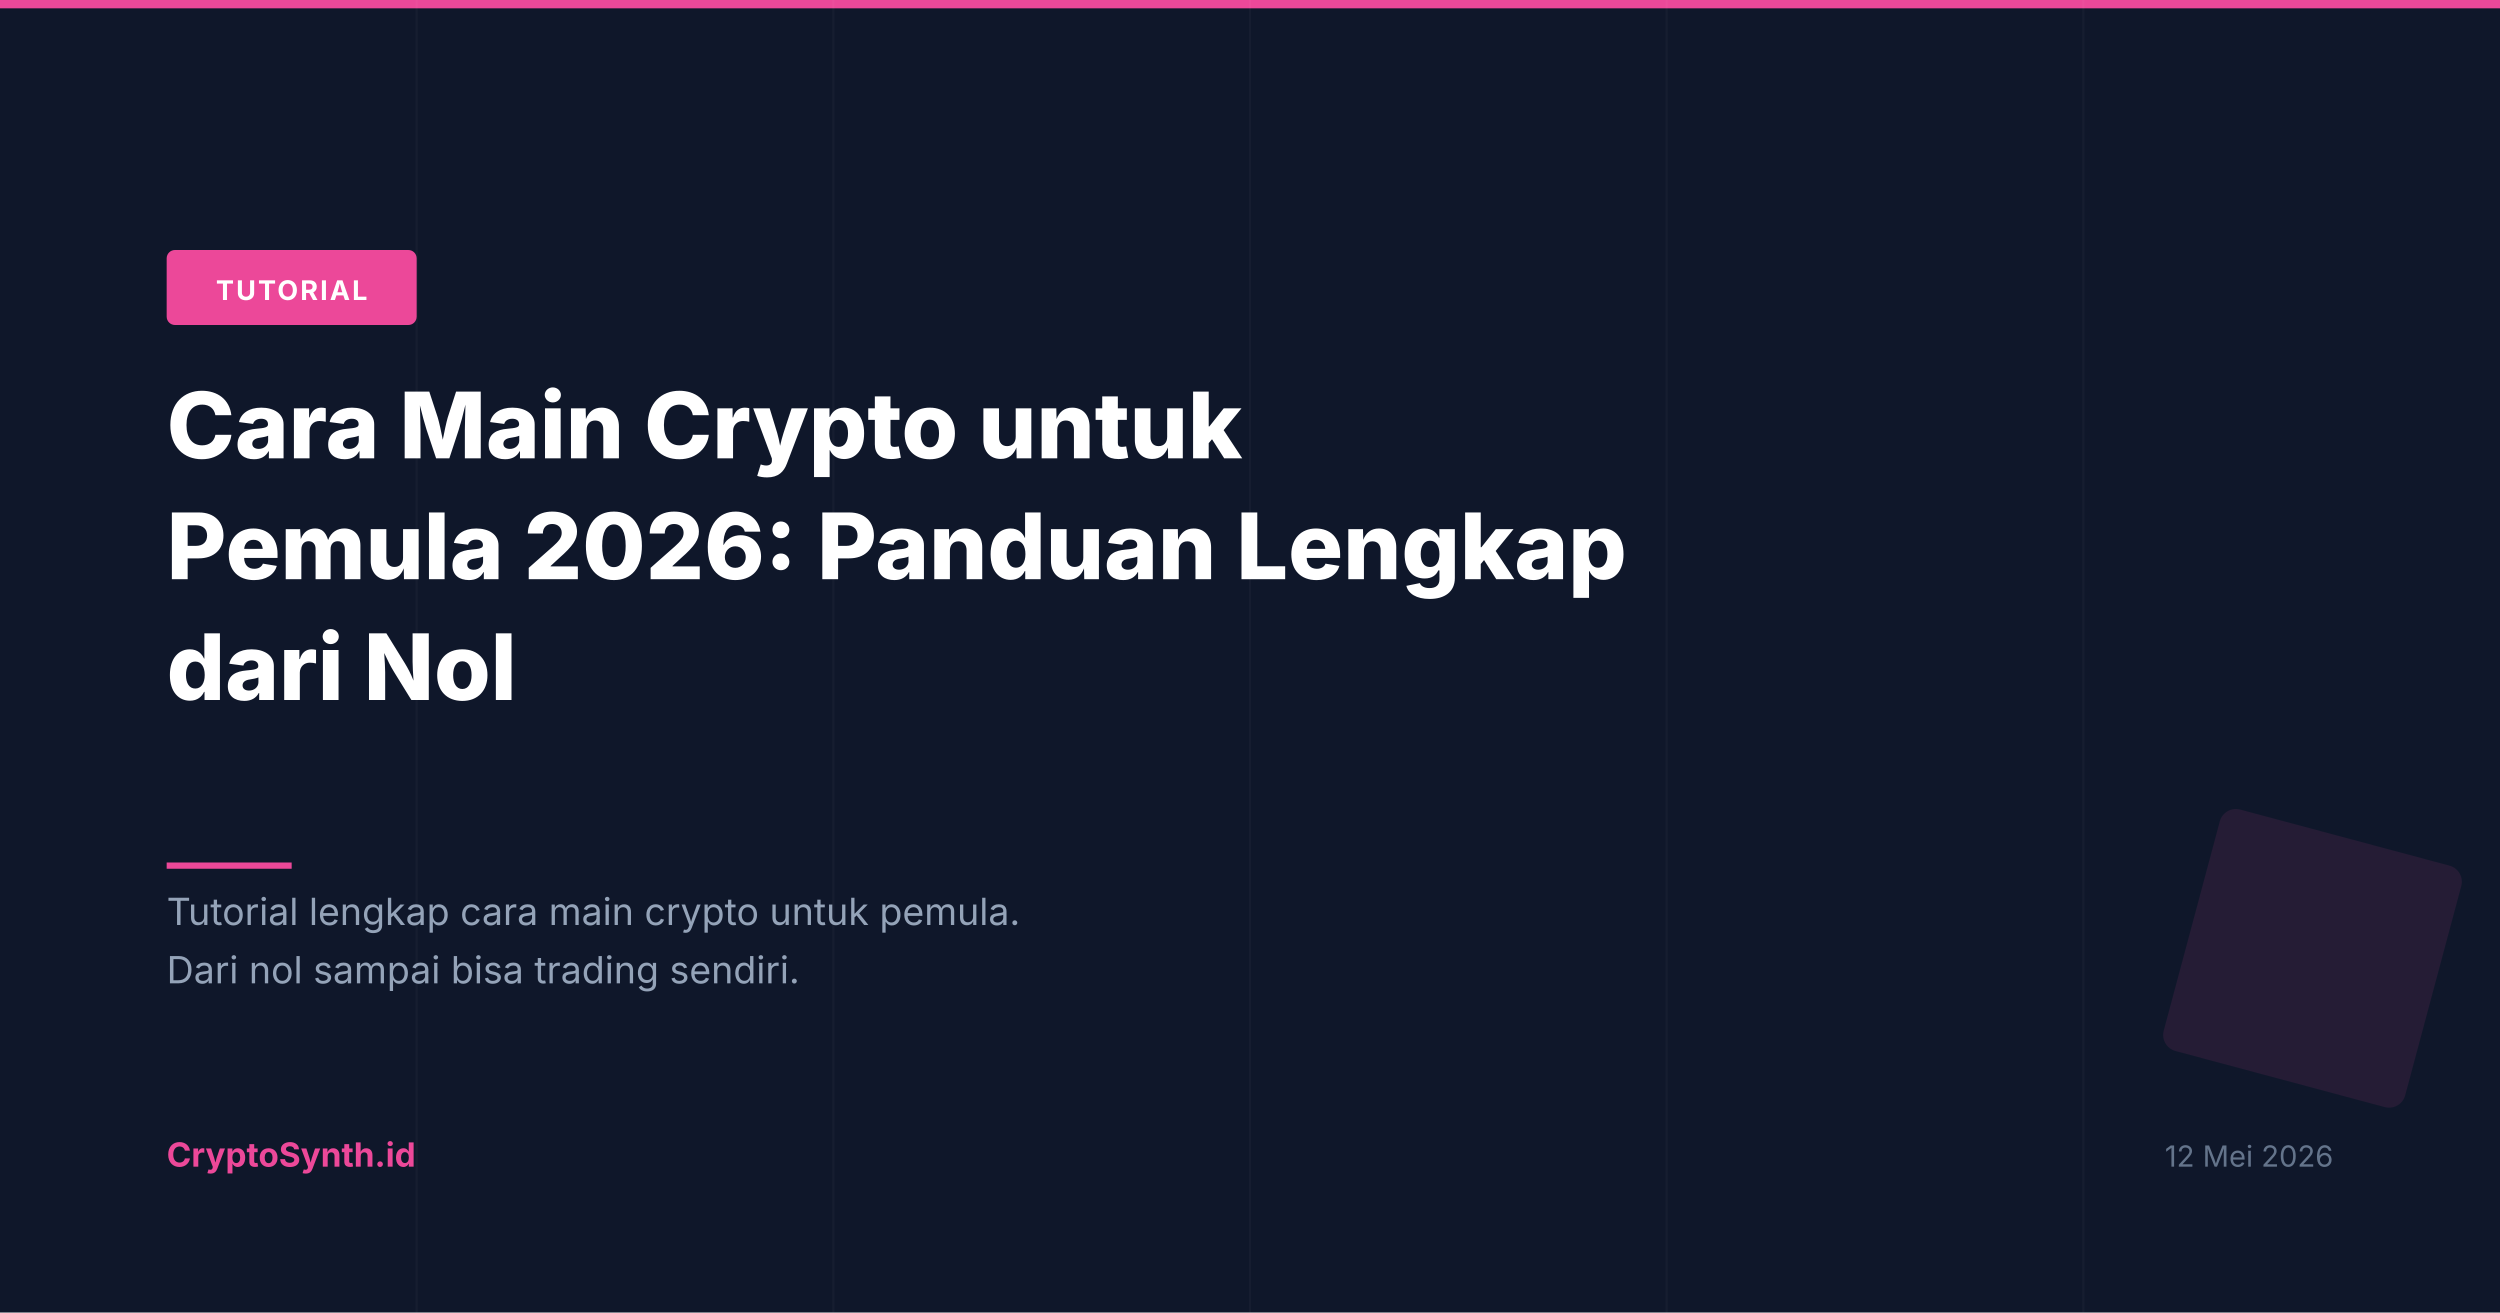
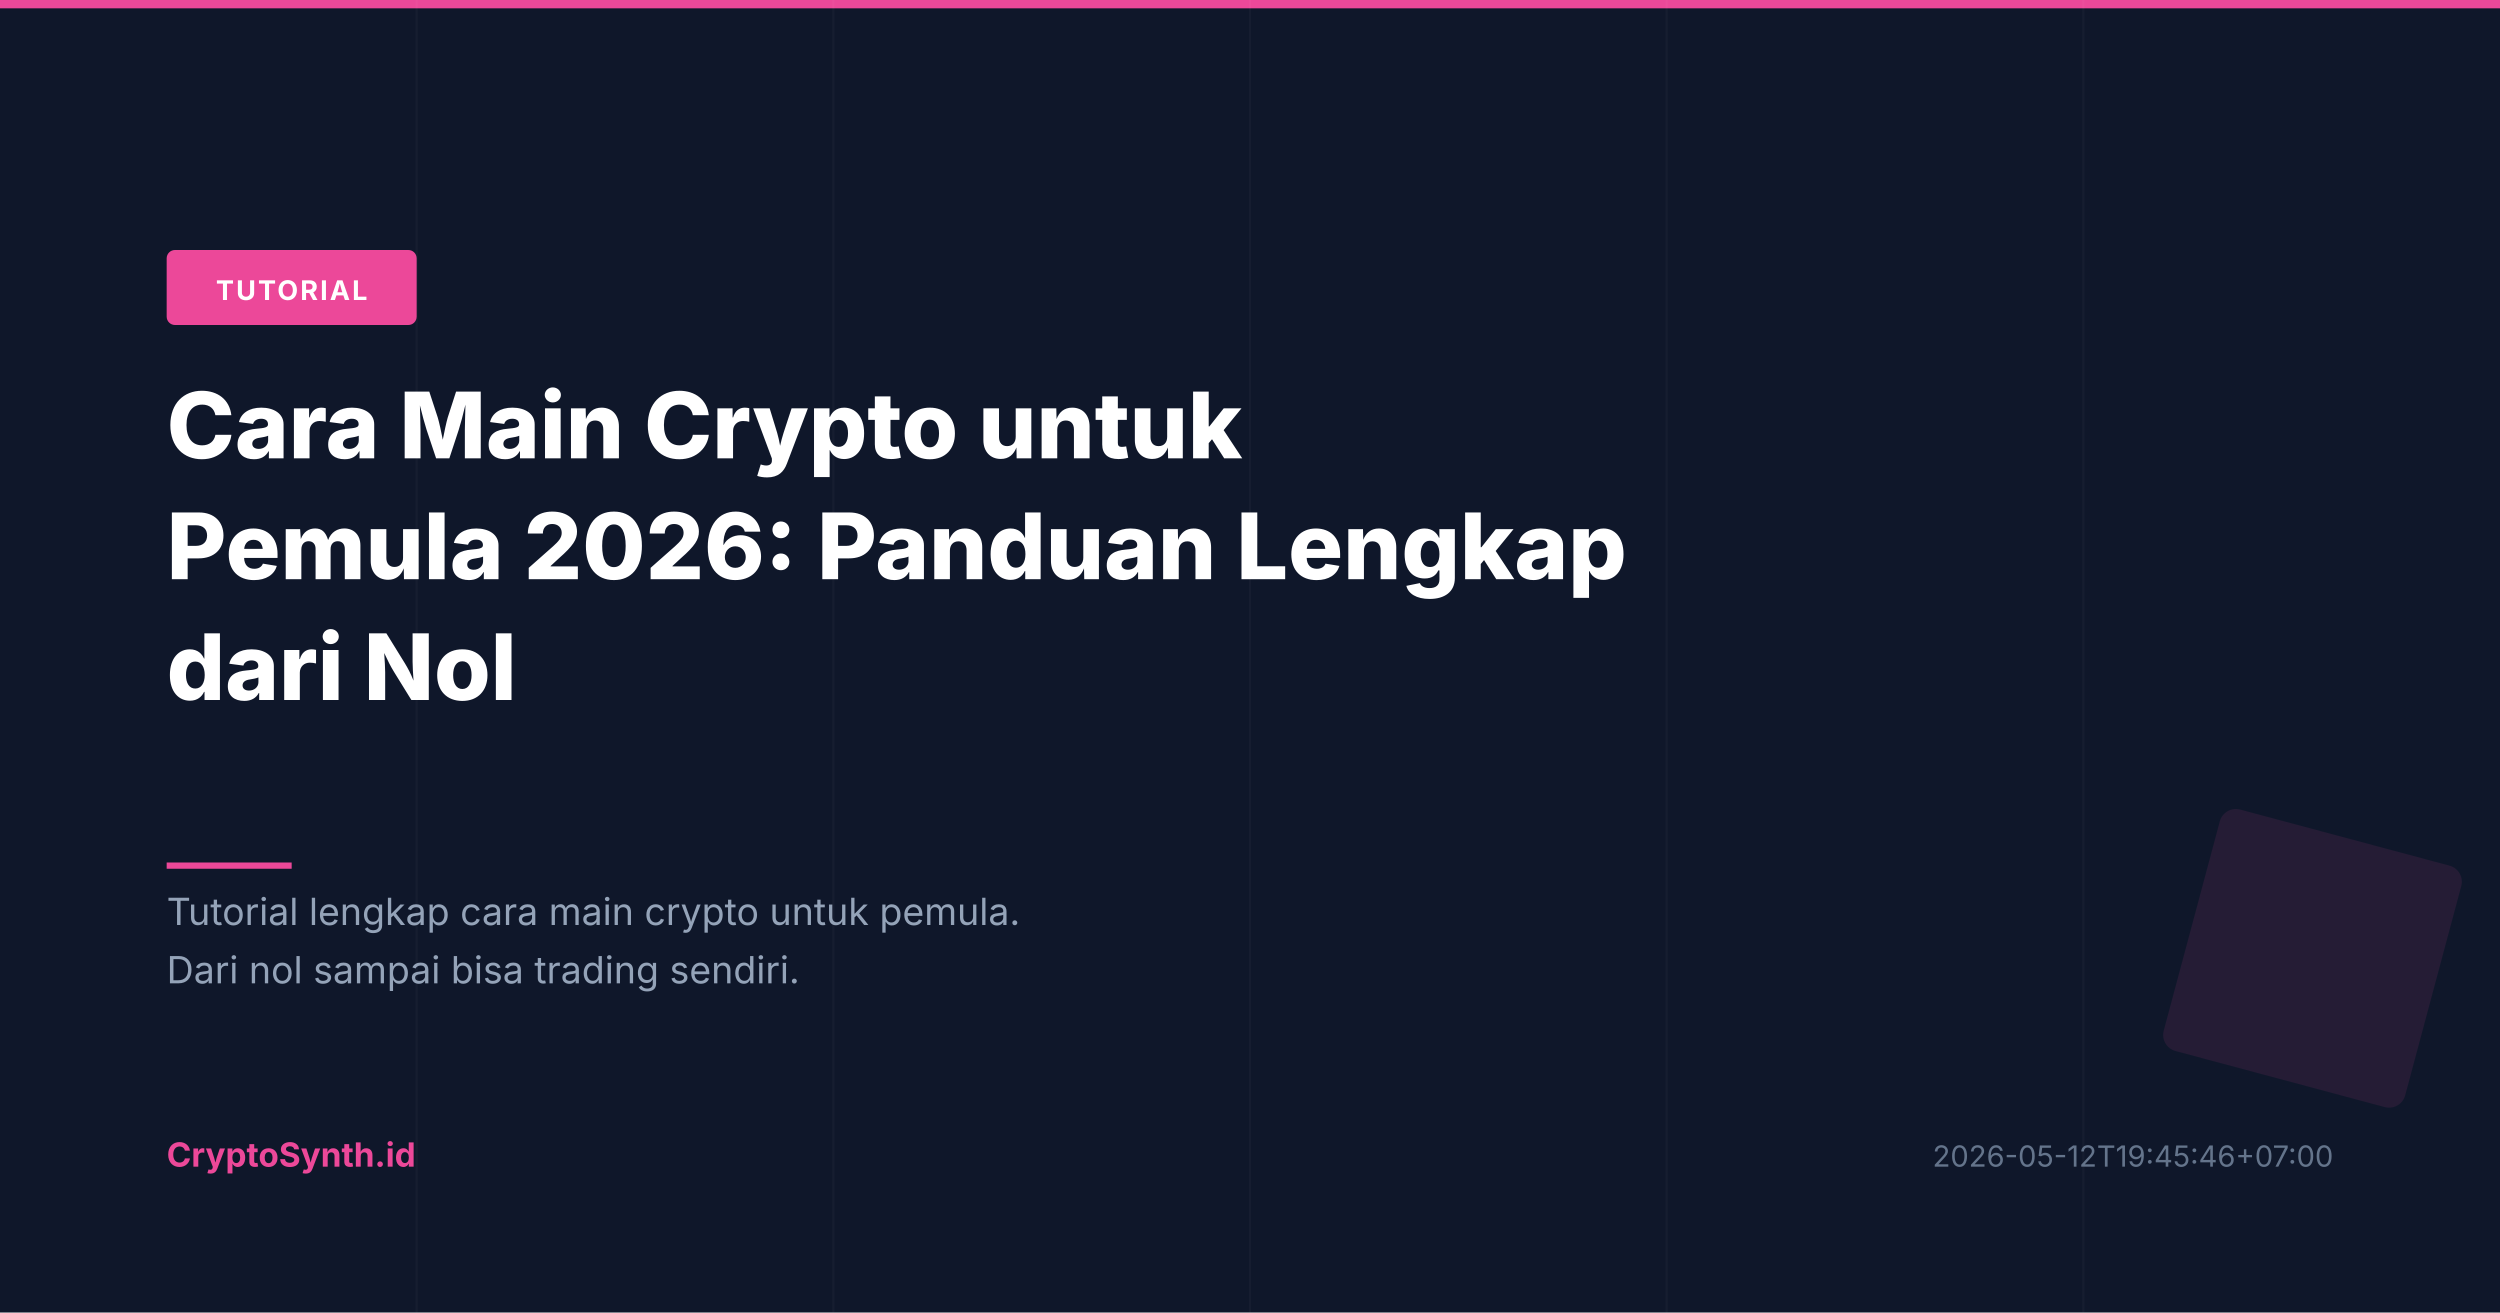
<svg xmlns="http://www.w3.org/2000/svg" width="1200" height="630" viewBox="0 0 1200 630">
  <rect width="1200" height="630" fill="#0F172A" />
  <rect x="0" y="0" width="1200" height="4" fill="#EC4899" />
  <line x1="200" y1="0" x2="200" y2="630" stroke="white" stroke-opacity="0.03" stroke-width="1" />
  <line x1="400" y1="0" x2="400" y2="630" stroke="white" stroke-opacity="0.03" stroke-width="1" />
  <line x1="600" y1="0" x2="600" y2="630" stroke="white" stroke-opacity="0.03" stroke-width="1" />
  <line x1="800" y1="0" x2="800" y2="630" stroke="white" stroke-opacity="0.03" stroke-width="1" />
  <line x1="1000" y1="0" x2="1000" y2="630" stroke="white" stroke-opacity="0.03" stroke-width="1" />
  <rect x="80" y="120" width="120" height="36" rx="4" fill="#EC4899" />
  <text x="140" y="144" font-family="Inter, Arial, sans-serif" font-size="13" font-weight="700" fill="white" text-anchor="middle" letter-spacing="1">TUTORIAL</text>
  <text x="80" y="220" font-family="Inter, Arial, sans-serif" font-size="44" font-weight="800" fill="white">
    <tspan x="80" dy="0">Cara Main Crypto untuk</tspan>
    <tspan x="80" dy="58">Pemula 2026: Panduan Lengkap</tspan>
    <tspan x="80" dy="58">dari Nol</tspan>
  </text>
  <rect x="80" y="414" width="60" height="3" fill="#EC4899" />
  <text x="80" y="444" font-family="Inter, Arial, sans-serif" font-size="18" fill="#94A3B8">
    <tspan x="80" dy="0">Tutorial lengkap cara main crypto untuk pemula.</tspan>
    <tspan x="80" dy="28">Dari nol sampai bisa trading sendiri.</tspan>
  </text>
  <text x="80" y="560" font-family="Inter, Arial, sans-serif" font-size="16" font-weight="700" fill="#EC4899">CryptoSynth.id</text>
-   <text x="1120" y="560" font-family="Inter, Arial, sans-serif" font-size="14" fill="#64748B" text-anchor="end">12 Mei 2026</text>
+   <text x="1120" y="560" font-family="Inter, Arial, sans-serif" font-size="14" fill="#64748B" text-anchor="end">2026-05-12T19:45:46+07:00</text>
  <rect x="1050" y="400" width="120" height="120" rx="8" fill="#EC4899" fill-opacity="0.1" transform="rotate(15 1110 460)" />
</svg>
